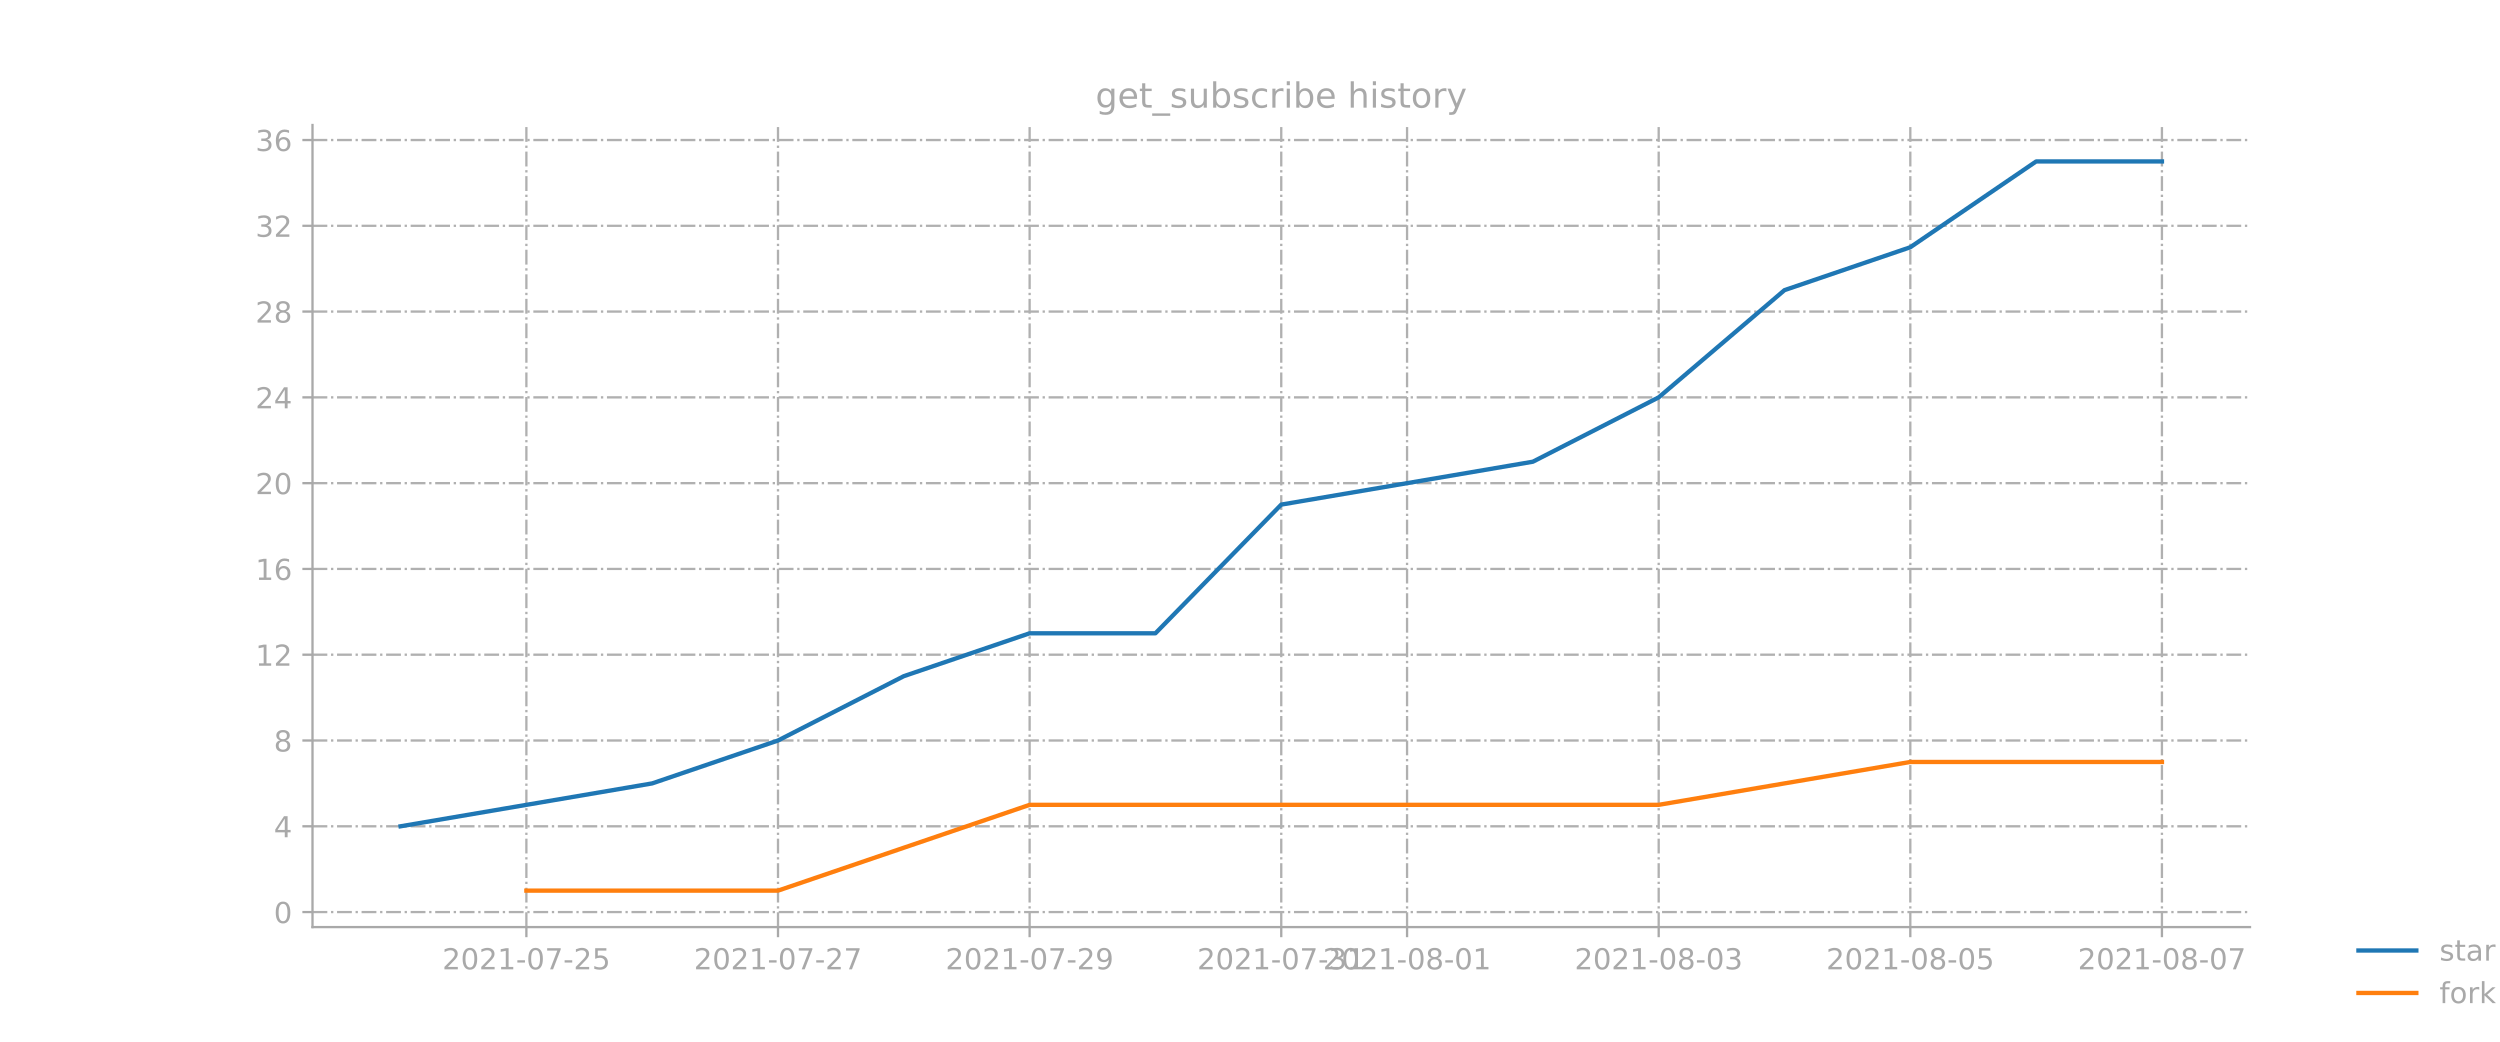
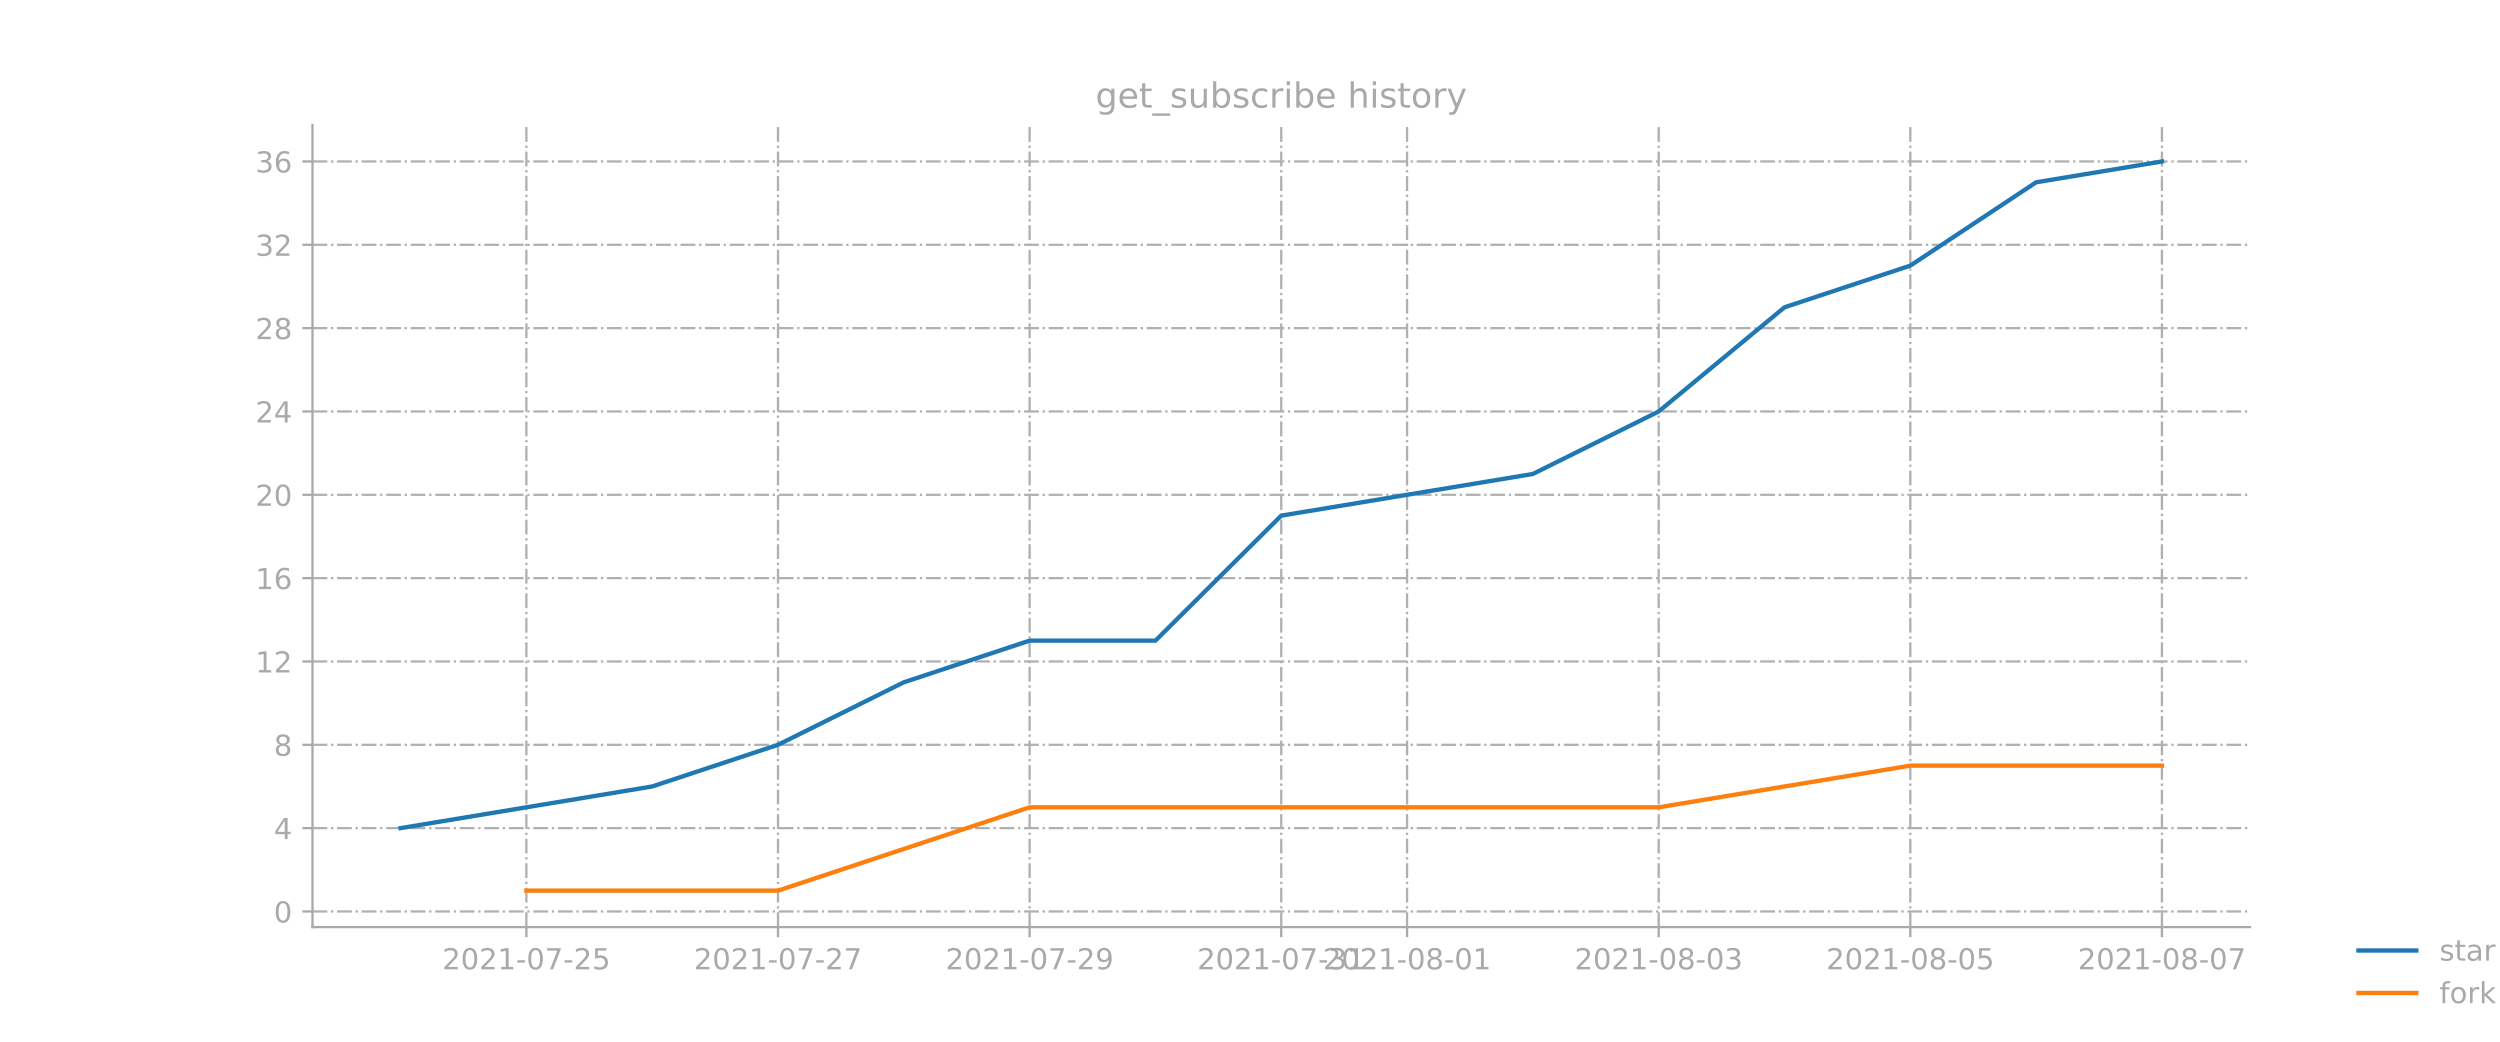
<svg xmlns="http://www.w3.org/2000/svg" xmlns:xlink="http://www.w3.org/1999/xlink" height="360pt" version="1.1" viewBox="0 0 864 360" width="864pt">
  <defs>
    <style type="text/css">*{stroke-linecap:butt;stroke-linejoin:round;}</style>
  </defs>
  <g id="figure_1">
    <g id="patch_1">
      <path d="M 0 360  L 864 360  L 864 0  L 0 0  z " style="fill:none;opacity:0;" />
    </g>
    <g id="axes_1">
      <g id="patch_2">
        <path d="M 108 320.4  L 777.6 320.4  L 777.6 43.2  L 108 43.2  z " style="fill:none;opacity:0;" />
      </g>
      <g id="matplotlib.axis_1">
        <g id="xtick_1">
          <g id="line2d_1">
-             <path clip-path="url(#p371dd7dfd0)" d="M 181.917 320.4  L 181.917 43.2  " style="fill:none;stroke:#b0b0b0;stroke-dasharray:5.12,1.28,0.8,1.28;stroke-dashoffset:0;stroke-width:0.8;" />
+             <path clip-path="url(#p4b378eab0f)" d="M 181.917 320.4  L 181.917 43.2  " style="fill:none;stroke:#b0b0b0;stroke-dasharray:5.12,1.28,0.8,1.28;stroke-dashoffset:0;stroke-width:0.8;" />
          </g>
          <g id="line2d_2">
            <defs>
-               <path d="M 0 0  L 0 3.5  " id="m9d07a66c76" style="stroke:#a9a9a9;stroke-width:0.8;" />
+               <path d="M 0 0  L 0 3.5  " id="m871e90f388" style="stroke:#a9a9a9;stroke-width:0.8;" />
            </defs>
            <g>
-               <use style="fill:#a9a9a9;stroke:#a9a9a9;stroke-width:0.8;" x="181.917" xlink:href="#m9d07a66c76" y="320.4" />
+               <use style="fill:#a9a9a9;stroke:#a9a9a9;stroke-width:0.8;" x="181.917" xlink:href="#m871e90f388" y="320.4" />
            </g>
          </g>
          <g id="text_1">
            <g style="fill:#a9a9a9;" transform="translate(152.8591 334.9984)scale(0.1 -0.1)">
              <defs>
                <path d="M 1228 531  L 3431 531  L 3431 0  L 469 0  L 469 531  Q 828 903 1448 1529  Q 2069 2156 2228 2338  Q 2531 2678 2651 2914  Q 2772 3150 2772 3378  Q 2772 3750 2511 3984  Q 2250 4219 1831 4219  Q 1534 4219 1204 4116  Q 875 4013 500 3803  L 500 4441  Q 881 4594 1212 4672  Q 1544 4750 1819 4750  Q 2544 4750 2975 4387  Q 3406 4025 3406 3419  Q 3406 3131 3298 2873  Q 3191 2616 2906 2266  Q 2828 2175 2409 1742  Q 1991 1309 1228 531  z " id="DejaVuSans-32" transform="scale(0.015625)" />
                <path d="M 2034 4250  Q 1547 4250 1301 3770  Q 1056 3291 1056 2328  Q 1056 1369 1301 889  Q 1547 409 2034 409  Q 2525 409 2770 889  Q 3016 1369 3016 2328  Q 3016 3291 2770 3770  Q 2525 4250 2034 4250  z M 2034 4750  Q 2819 4750 3233 4129  Q 3647 3509 3647 2328  Q 3647 1150 3233 529  Q 2819 -91 2034 -91  Q 1250 -91 836 529  Q 422 1150 422 2328  Q 422 3509 836 4129  Q 1250 4750 2034 4750  z " id="DejaVuSans-30" transform="scale(0.015625)" />
                <path d="M 794 531  L 1825 531  L 1825 4091  L 703 3866  L 703 4441  L 1819 4666  L 2450 4666  L 2450 531  L 3481 531  L 3481 0  L 794 0  L 794 531  z " id="DejaVuSans-31" transform="scale(0.015625)" />
                <path d="M 313 2009  L 1997 2009  L 1997 1497  L 313 1497  L 313 2009  z " id="DejaVuSans-2d" transform="scale(0.015625)" />
                <path d="M 525 4666  L 3525 4666  L 3525 4397  L 1831 0  L 1172 0  L 2766 4134  L 525 4134  L 525 4666  z " id="DejaVuSans-37" transform="scale(0.015625)" />
                <path d="M 691 4666  L 3169 4666  L 3169 4134  L 1269 4134  L 1269 2991  Q 1406 3038 1543 3061  Q 1681 3084 1819 3084  Q 2600 3084 3056 2656  Q 3513 2228 3513 1497  Q 3513 744 3044 326  Q 2575 -91 1722 -91  Q 1428 -91 1123 -41  Q 819 9 494 109  L 494 744  Q 775 591 1075 516  Q 1375 441 1709 441  Q 2250 441 2565 725  Q 2881 1009 2881 1497  Q 2881 1984 2565 2268  Q 2250 2553 1709 2553  Q 1456 2553 1204 2497  Q 953 2441 691 2322  L 691 4666  z " id="DejaVuSans-35" transform="scale(0.015625)" />
              </defs>
              <use xlink:href="#DejaVuSans-32" />
              <use x="63.623" xlink:href="#DejaVuSans-30" />
              <use x="127.246" xlink:href="#DejaVuSans-32" />
              <use x="190.869" xlink:href="#DejaVuSans-31" />
              <use x="254.492" xlink:href="#DejaVuSans-2d" />
              <use x="290.576" xlink:href="#DejaVuSans-30" />
              <use x="354.199" xlink:href="#DejaVuSans-37" />
              <use x="417.822" xlink:href="#DejaVuSans-2d" />
              <use x="453.906" xlink:href="#DejaVuSans-32" />
              <use x="517.529" xlink:href="#DejaVuSans-35" />
            </g>
          </g>
        </g>
        <g id="xtick_2">
          <g id="line2d_3">
-             <path clip-path="url(#p371dd7dfd0)" d="M 268.878 320.4  L 268.878 43.2  " style="fill:none;stroke:#b0b0b0;stroke-dasharray:5.12,1.28,0.8,1.28;stroke-dashoffset:0;stroke-width:0.8;" />
+             <path clip-path="url(#p4b378eab0f)" d="M 268.878 320.4  L 268.878 43.2  " style="fill:none;stroke:#b0b0b0;stroke-dasharray:5.12,1.28,0.8,1.28;stroke-dashoffset:0;stroke-width:0.8;" />
          </g>
          <g id="line2d_4">
            <g>
-               <use style="fill:#a9a9a9;stroke:#a9a9a9;stroke-width:0.8;" x="268.878" xlink:href="#m9d07a66c76" y="320.4" />
+               <use style="fill:#a9a9a9;stroke:#a9a9a9;stroke-width:0.8;" x="268.878" xlink:href="#m871e90f388" y="320.4" />
            </g>
          </g>
          <g id="text_2">
            <g style="fill:#a9a9a9;" transform="translate(239.8201 334.9984)scale(0.1 -0.1)">
              <use xlink:href="#DejaVuSans-32" />
              <use x="63.623" xlink:href="#DejaVuSans-30" />
              <use x="127.246" xlink:href="#DejaVuSans-32" />
              <use x="190.869" xlink:href="#DejaVuSans-31" />
              <use x="254.492" xlink:href="#DejaVuSans-2d" />
              <use x="290.576" xlink:href="#DejaVuSans-30" />
              <use x="354.199" xlink:href="#DejaVuSans-37" />
              <use x="417.822" xlink:href="#DejaVuSans-2d" />
              <use x="453.906" xlink:href="#DejaVuSans-32" />
              <use x="517.529" xlink:href="#DejaVuSans-37" />
            </g>
          </g>
        </g>
        <g id="xtick_3">
          <g id="line2d_5">
-             <path clip-path="url(#p371dd7dfd0)" d="M 355.839 320.4  L 355.839 43.2  " style="fill:none;stroke:#b0b0b0;stroke-dasharray:5.12,1.28,0.8,1.28;stroke-dashoffset:0;stroke-width:0.8;" />
+             <path clip-path="url(#p4b378eab0f)" d="M 355.839 320.4  L 355.839 43.2  " style="fill:none;stroke:#b0b0b0;stroke-dasharray:5.12,1.28,0.8,1.28;stroke-dashoffset:0;stroke-width:0.8;" />
          </g>
          <g id="line2d_6">
            <g>
-               <use style="fill:#a9a9a9;stroke:#a9a9a9;stroke-width:0.8;" x="355.839" xlink:href="#m9d07a66c76" y="320.4" />
+               <use style="fill:#a9a9a9;stroke:#a9a9a9;stroke-width:0.8;" x="355.839" xlink:href="#m871e90f388" y="320.4" />
            </g>
          </g>
          <g id="text_3">
            <g style="fill:#a9a9a9;" transform="translate(326.7811 334.9984)scale(0.1 -0.1)">
              <defs>
                <path d="M 703 97  L 703 672  Q 941 559 1184 500  Q 1428 441 1663 441  Q 2288 441 2617 861  Q 2947 1281 2994 2138  Q 2813 1869 2534 1725  Q 2256 1581 1919 1581  Q 1219 1581 811 2004  Q 403 2428 403 3163  Q 403 3881 828 4315  Q 1253 4750 1959 4750  Q 2769 4750 3195 4129  Q 3622 3509 3622 2328  Q 3622 1225 3098 567  Q 2575 -91 1691 -91  Q 1453 -91 1209 -44  Q 966 3 703 97  z M 1959 2075  Q 2384 2075 2632 2365  Q 2881 2656 2881 3163  Q 2881 3666 2632 3958  Q 2384 4250 1959 4250  Q 1534 4250 1286 3958  Q 1038 3666 1038 3163  Q 1038 2656 1286 2365  Q 1534 2075 1959 2075  z " id="DejaVuSans-39" transform="scale(0.015625)" />
              </defs>
              <use xlink:href="#DejaVuSans-32" />
              <use x="63.623" xlink:href="#DejaVuSans-30" />
              <use x="127.246" xlink:href="#DejaVuSans-32" />
              <use x="190.869" xlink:href="#DejaVuSans-31" />
              <use x="254.492" xlink:href="#DejaVuSans-2d" />
              <use x="290.576" xlink:href="#DejaVuSans-30" />
              <use x="354.199" xlink:href="#DejaVuSans-37" />
              <use x="417.822" xlink:href="#DejaVuSans-2d" />
              <use x="453.906" xlink:href="#DejaVuSans-32" />
              <use x="517.529" xlink:href="#DejaVuSans-39" />
            </g>
          </g>
        </g>
        <g id="xtick_4">
          <g id="line2d_7">
-             <path clip-path="url(#p371dd7dfd0)" d="M 442.8 320.4  L 442.8 43.2  " style="fill:none;stroke:#b0b0b0;stroke-dasharray:5.12,1.28,0.8,1.28;stroke-dashoffset:0;stroke-width:0.8;" />
+             <path clip-path="url(#p4b378eab0f)" d="M 442.8 320.4  L 442.8 43.2  " style="fill:none;stroke:#b0b0b0;stroke-dasharray:5.12,1.28,0.8,1.28;stroke-dashoffset:0;stroke-width:0.8;" />
          </g>
          <g id="line2d_8">
            <g>
-               <use style="fill:#a9a9a9;stroke:#a9a9a9;stroke-width:0.8;" x="442.8" xlink:href="#m9d07a66c76" y="320.4" />
+               <use style="fill:#a9a9a9;stroke:#a9a9a9;stroke-width:0.8;" x="442.8" xlink:href="#m871e90f388" y="320.4" />
            </g>
          </g>
          <g id="text_4">
            <g style="fill:#a9a9a9;" transform="translate(413.7422 334.9984)scale(0.1 -0.1)">
              <defs>
                <path d="M 2597 2516  Q 3050 2419 3304 2112  Q 3559 1806 3559 1356  Q 3559 666 3084 287  Q 2609 -91 1734 -91  Q 1441 -91 1130 -33  Q 819 25 488 141  L 488 750  Q 750 597 1062 519  Q 1375 441 1716 441  Q 2309 441 2620 675  Q 2931 909 2931 1356  Q 2931 1769 2642 2001  Q 2353 2234 1838 2234  L 1294 2234  L 1294 2753  L 1863 2753  Q 2328 2753 2575 2939  Q 2822 3125 2822 3475  Q 2822 3834 2567 4026  Q 2313 4219 1838 4219  Q 1578 4219 1281 4162  Q 984 4106 628 3988  L 628 4550  Q 988 4650 1302 4700  Q 1616 4750 1894 4750  Q 2613 4750 3031 4423  Q 3450 4097 3450 3541  Q 3450 3153 3228 2886  Q 3006 2619 2597 2516  z " id="DejaVuSans-33" transform="scale(0.015625)" />
              </defs>
              <use xlink:href="#DejaVuSans-32" />
              <use x="63.623" xlink:href="#DejaVuSans-30" />
              <use x="127.246" xlink:href="#DejaVuSans-32" />
              <use x="190.869" xlink:href="#DejaVuSans-31" />
              <use x="254.492" xlink:href="#DejaVuSans-2d" />
              <use x="290.576" xlink:href="#DejaVuSans-30" />
              <use x="354.199" xlink:href="#DejaVuSans-37" />
              <use x="417.822" xlink:href="#DejaVuSans-2d" />
              <use x="453.906" xlink:href="#DejaVuSans-33" />
              <use x="517.529" xlink:href="#DejaVuSans-31" />
            </g>
          </g>
        </g>
        <g id="xtick_5">
          <g id="line2d_9">
-             <path clip-path="url(#p371dd7dfd0)" d="M 486.281 320.4  L 486.281 43.2  " style="fill:none;stroke:#b0b0b0;stroke-dasharray:5.12,1.28,0.8,1.28;stroke-dashoffset:0;stroke-width:0.8;" />
+             <path clip-path="url(#p4b378eab0f)" d="M 486.281 320.4  L 486.281 43.2  " style="fill:none;stroke:#b0b0b0;stroke-dasharray:5.12,1.28,0.8,1.28;stroke-dashoffset:0;stroke-width:0.8;" />
          </g>
          <g id="line2d_10">
            <g>
-               <use style="fill:#a9a9a9;stroke:#a9a9a9;stroke-width:0.8;" x="486.281" xlink:href="#m9d07a66c76" y="320.4" />
+               <use style="fill:#a9a9a9;stroke:#a9a9a9;stroke-width:0.8;" x="486.281" xlink:href="#m871e90f388" y="320.4" />
            </g>
          </g>
          <g id="text_5">
            <g style="fill:#a9a9a9;" transform="translate(457.2227 334.9984)scale(0.1 -0.1)">
              <defs>
                <path d="M 2034 2216  Q 1584 2216 1326 1975  Q 1069 1734 1069 1313  Q 1069 891 1326 650  Q 1584 409 2034 409  Q 2484 409 2743 651  Q 3003 894 3003 1313  Q 3003 1734 2745 1975  Q 2488 2216 2034 2216  z M 1403 2484  Q 997 2584 770 2862  Q 544 3141 544 3541  Q 544 4100 942 4425  Q 1341 4750 2034 4750  Q 2731 4750 3128 4425  Q 3525 4100 3525 3541  Q 3525 3141 3298 2862  Q 3072 2584 2669 2484  Q 3125 2378 3379 2068  Q 3634 1759 3634 1313  Q 3634 634 3220 271  Q 2806 -91 2034 -91  Q 1263 -91 848 271  Q 434 634 434 1313  Q 434 1759 690 2068  Q 947 2378 1403 2484  z M 1172 3481  Q 1172 3119 1398 2916  Q 1625 2713 2034 2713  Q 2441 2713 2670 2916  Q 2900 3119 2900 3481  Q 2900 3844 2670 4047  Q 2441 4250 2034 4250  Q 1625 4250 1398 4047  Q 1172 3844 1172 3481  z " id="DejaVuSans-38" transform="scale(0.015625)" />
              </defs>
              <use xlink:href="#DejaVuSans-32" />
              <use x="63.623" xlink:href="#DejaVuSans-30" />
              <use x="127.246" xlink:href="#DejaVuSans-32" />
              <use x="190.869" xlink:href="#DejaVuSans-31" />
              <use x="254.492" xlink:href="#DejaVuSans-2d" />
              <use x="290.576" xlink:href="#DejaVuSans-30" />
              <use x="354.199" xlink:href="#DejaVuSans-38" />
              <use x="417.822" xlink:href="#DejaVuSans-2d" />
              <use x="453.906" xlink:href="#DejaVuSans-30" />
              <use x="517.529" xlink:href="#DejaVuSans-31" />
            </g>
          </g>
        </g>
        <g id="xtick_6">
          <g id="line2d_11">
-             <path clip-path="url(#p371dd7dfd0)" d="M 573.242 320.4  L 573.242 43.2  " style="fill:none;stroke:#b0b0b0;stroke-dasharray:5.12,1.28,0.8,1.28;stroke-dashoffset:0;stroke-width:0.8;" />
+             <path clip-path="url(#p4b378eab0f)" d="M 573.242 320.4  L 573.242 43.2  " style="fill:none;stroke:#b0b0b0;stroke-dasharray:5.12,1.28,0.8,1.28;stroke-dashoffset:0;stroke-width:0.8;" />
          </g>
          <g id="line2d_12">
            <g>
-               <use style="fill:#a9a9a9;stroke:#a9a9a9;stroke-width:0.8;" x="573.242" xlink:href="#m9d07a66c76" y="320.4" />
+               <use style="fill:#a9a9a9;stroke:#a9a9a9;stroke-width:0.8;" x="573.242" xlink:href="#m871e90f388" y="320.4" />
            </g>
          </g>
          <g id="text_6">
            <g style="fill:#a9a9a9;" transform="translate(544.1837 334.9984)scale(0.1 -0.1)">
              <use xlink:href="#DejaVuSans-32" />
              <use x="63.623" xlink:href="#DejaVuSans-30" />
              <use x="127.246" xlink:href="#DejaVuSans-32" />
              <use x="190.869" xlink:href="#DejaVuSans-31" />
              <use x="254.492" xlink:href="#DejaVuSans-2d" />
              <use x="290.576" xlink:href="#DejaVuSans-30" />
              <use x="354.199" xlink:href="#DejaVuSans-38" />
              <use x="417.822" xlink:href="#DejaVuSans-2d" />
              <use x="453.906" xlink:href="#DejaVuSans-30" />
              <use x="517.529" xlink:href="#DejaVuSans-33" />
            </g>
          </g>
        </g>
        <g id="xtick_7">
          <g id="line2d_13">
-             <path clip-path="url(#p371dd7dfd0)" d="M 660.203 320.4  L 660.203 43.2  " style="fill:none;stroke:#b0b0b0;stroke-dasharray:5.12,1.28,0.8,1.28;stroke-dashoffset:0;stroke-width:0.8;" />
+             <path clip-path="url(#p4b378eab0f)" d="M 660.203 320.4  L 660.203 43.2  " style="fill:none;stroke:#b0b0b0;stroke-dasharray:5.12,1.28,0.8,1.28;stroke-dashoffset:0;stroke-width:0.8;" />
          </g>
          <g id="line2d_14">
            <g>
-               <use style="fill:#a9a9a9;stroke:#a9a9a9;stroke-width:0.8;" x="660.203" xlink:href="#m9d07a66c76" y="320.4" />
+               <use style="fill:#a9a9a9;stroke:#a9a9a9;stroke-width:0.8;" x="660.203" xlink:href="#m871e90f388" y="320.4" />
            </g>
          </g>
          <g id="text_7">
            <g style="fill:#a9a9a9;" transform="translate(631.1448 334.9984)scale(0.1 -0.1)">
              <use xlink:href="#DejaVuSans-32" />
              <use x="63.623" xlink:href="#DejaVuSans-30" />
              <use x="127.246" xlink:href="#DejaVuSans-32" />
              <use x="190.869" xlink:href="#DejaVuSans-31" />
              <use x="254.492" xlink:href="#DejaVuSans-2d" />
              <use x="290.576" xlink:href="#DejaVuSans-30" />
              <use x="354.199" xlink:href="#DejaVuSans-38" />
              <use x="417.822" xlink:href="#DejaVuSans-2d" />
              <use x="453.906" xlink:href="#DejaVuSans-30" />
              <use x="517.529" xlink:href="#DejaVuSans-35" />
            </g>
          </g>
        </g>
        <g id="xtick_8">
          <g id="line2d_15">
-             <path clip-path="url(#p371dd7dfd0)" d="M 747.164 320.4  L 747.164 43.2  " style="fill:none;stroke:#b0b0b0;stroke-dasharray:5.12,1.28,0.8,1.28;stroke-dashoffset:0;stroke-width:0.8;" />
+             <path clip-path="url(#p4b378eab0f)" d="M 747.164 320.4  L 747.164 43.2  " style="fill:none;stroke:#b0b0b0;stroke-dasharray:5.12,1.28,0.8,1.28;stroke-dashoffset:0;stroke-width:0.8;" />
          </g>
          <g id="line2d_16">
            <g>
-               <use style="fill:#a9a9a9;stroke:#a9a9a9;stroke-width:0.8;" x="747.164" xlink:href="#m9d07a66c76" y="320.4" />
+               <use style="fill:#a9a9a9;stroke:#a9a9a9;stroke-width:0.8;" x="747.164" xlink:href="#m871e90f388" y="320.4" />
            </g>
          </g>
          <g id="text_8">
            <g style="fill:#a9a9a9;" transform="translate(718.1058 334.9984)scale(0.1 -0.1)">
              <use xlink:href="#DejaVuSans-32" />
              <use x="63.623" xlink:href="#DejaVuSans-30" />
              <use x="127.246" xlink:href="#DejaVuSans-32" />
              <use x="190.869" xlink:href="#DejaVuSans-31" />
              <use x="254.492" xlink:href="#DejaVuSans-2d" />
              <use x="290.576" xlink:href="#DejaVuSans-30" />
              <use x="354.199" xlink:href="#DejaVuSans-38" />
              <use x="417.822" xlink:href="#DejaVuSans-2d" />
              <use x="453.906" xlink:href="#DejaVuSans-30" />
              <use x="517.529" xlink:href="#DejaVuSans-37" />
            </g>
          </g>
        </g>
      </g>
      <g id="matplotlib.axis_2">
        <g id="ytick_1">
          <g id="line2d_17">
-             <path clip-path="url(#p371dd7dfd0)" d="M 108 315.212  L 777.6 315.212  " style="fill:none;stroke:#b0b0b0;stroke-dasharray:5.12,1.28,0.8,1.28;stroke-dashoffset:0;stroke-width:0.8;" />
+             <path clip-path="url(#p4b378eab0f)" d="M 108 315  L 777.6 315  " style="fill:none;stroke:#b0b0b0;stroke-dasharray:5.12,1.28,0.8,1.28;stroke-dashoffset:0;stroke-width:0.8;" />
          </g>
          <g id="line2d_18">
            <defs>
-               <path d="M 0 0  L -3.5 0  " id="mc5be740e08" style="stroke:#a9a9a9;stroke-width:0.8;" />
+               <path d="M 0 0  L -3.5 0  " id="m506ca08195" style="stroke:#a9a9a9;stroke-width:0.8;" />
            </defs>
            <g>
-               <use style="fill:#a9a9a9;stroke:#a9a9a9;stroke-width:0.8;" x="108" xlink:href="#mc5be740e08" y="315.212" />
+               <use style="fill:#a9a9a9;stroke:#a9a9a9;stroke-width:0.8;" x="108" xlink:href="#m506ca08195" y="315" />
            </g>
          </g>
          <g id="text_9">
-             <g style="fill:#a9a9a9;" transform="translate(94.6375 319.011)scale(0.1 -0.1)">
+             <g style="fill:#a9a9a9;" transform="translate(94.6375 318.7992)scale(0.1 -0.1)">
              <use xlink:href="#DejaVuSans-30" />
            </g>
          </g>
        </g>
        <g id="ytick_2">
          <g id="line2d_19">
-             <path clip-path="url(#p371dd7dfd0)" d="M 108 285.565  L 777.6 285.565  " style="fill:none;stroke:#b0b0b0;stroke-dasharray:5.12,1.28,0.8,1.28;stroke-dashoffset:0;stroke-width:0.8;" />
+             <path clip-path="url(#p4b378eab0f)" d="M 108 286.2  L 777.6 286.2  " style="fill:none;stroke:#b0b0b0;stroke-dasharray:5.12,1.28,0.8,1.28;stroke-dashoffset:0;stroke-width:0.8;" />
          </g>
          <g id="line2d_20">
            <g>
-               <use style="fill:#a9a9a9;stroke:#a9a9a9;stroke-width:0.8;" x="108" xlink:href="#mc5be740e08" y="285.565" />
+               <use style="fill:#a9a9a9;stroke:#a9a9a9;stroke-width:0.8;" x="108" xlink:href="#m506ca08195" y="286.2" />
            </g>
          </g>
          <g id="text_10">
-             <g style="fill:#a9a9a9;" transform="translate(94.6375 289.3639)scale(0.1 -0.1)">
+             <g style="fill:#a9a9a9;" transform="translate(94.6375 289.9992)scale(0.1 -0.1)">
              <defs>
                <path d="M 2419 4116  L 825 1625  L 2419 1625  L 2419 4116  z M 2253 4666  L 3047 4666  L 3047 1625  L 3713 1625  L 3713 1100  L 3047 1100  L 3047 0  L 2419 0  L 2419 1100  L 313 1100  L 313 1709  L 2253 4666  z " id="DejaVuSans-34" transform="scale(0.015625)" />
              </defs>
              <use xlink:href="#DejaVuSans-34" />
            </g>
          </g>
        </g>
        <g id="ytick_3">
          <g id="line2d_21">
-             <path clip-path="url(#p371dd7dfd0)" d="M 108 255.918  L 777.6 255.918  " style="fill:none;stroke:#b0b0b0;stroke-dasharray:5.12,1.28,0.8,1.28;stroke-dashoffset:0;stroke-width:0.8;" />
+             <path clip-path="url(#p4b378eab0f)" d="M 108 257.4  L 777.6 257.4  " style="fill:none;stroke:#b0b0b0;stroke-dasharray:5.12,1.28,0.8,1.28;stroke-dashoffset:0;stroke-width:0.8;" />
          </g>
          <g id="line2d_22">
            <g>
-               <use style="fill:#a9a9a9;stroke:#a9a9a9;stroke-width:0.8;" x="108" xlink:href="#mc5be740e08" y="255.918" />
+               <use style="fill:#a9a9a9;stroke:#a9a9a9;stroke-width:0.8;" x="108" xlink:href="#m506ca08195" y="257.4" />
            </g>
          </g>
          <g id="text_11">
-             <g style="fill:#a9a9a9;" transform="translate(94.6375 259.7169)scale(0.1 -0.1)">
+             <g style="fill:#a9a9a9;" transform="translate(94.6375 261.1992)scale(0.1 -0.1)">
              <use xlink:href="#DejaVuSans-38" />
            </g>
          </g>
        </g>
        <g id="ytick_4">
          <g id="line2d_23">
-             <path clip-path="url(#p371dd7dfd0)" d="M 108 226.271  L 777.6 226.271  " style="fill:none;stroke:#b0b0b0;stroke-dasharray:5.12,1.28,0.8,1.28;stroke-dashoffset:0;stroke-width:0.8;" />
+             <path clip-path="url(#p4b378eab0f)" d="M 108 228.6  L 777.6 228.6  " style="fill:none;stroke:#b0b0b0;stroke-dasharray:5.12,1.28,0.8,1.28;stroke-dashoffset:0;stroke-width:0.8;" />
          </g>
          <g id="line2d_24">
            <g>
-               <use style="fill:#a9a9a9;stroke:#a9a9a9;stroke-width:0.8;" x="108" xlink:href="#mc5be740e08" y="226.271" />
+               <use style="fill:#a9a9a9;stroke:#a9a9a9;stroke-width:0.8;" x="108" xlink:href="#m506ca08195" y="228.6" />
            </g>
          </g>
          <g id="text_12">
-             <g style="fill:#a9a9a9;" transform="translate(88.275 230.0698)scale(0.1 -0.1)">
+             <g style="fill:#a9a9a9;" transform="translate(88.275 232.3992)scale(0.1 -0.1)">
              <use xlink:href="#DejaVuSans-31" />
              <use x="63.623" xlink:href="#DejaVuSans-32" />
            </g>
          </g>
        </g>
        <g id="ytick_5">
          <g id="line2d_25">
-             <path clip-path="url(#p371dd7dfd0)" d="M 108 196.624  L 777.6 196.624  " style="fill:none;stroke:#b0b0b0;stroke-dasharray:5.12,1.28,0.8,1.28;stroke-dashoffset:0;stroke-width:0.8;" />
+             <path clip-path="url(#p4b378eab0f)" d="M 108 199.8  L 777.6 199.8  " style="fill:none;stroke:#b0b0b0;stroke-dasharray:5.12,1.28,0.8,1.28;stroke-dashoffset:0;stroke-width:0.8;" />
          </g>
          <g id="line2d_26">
            <g>
-               <use style="fill:#a9a9a9;stroke:#a9a9a9;stroke-width:0.8;" x="108" xlink:href="#mc5be740e08" y="196.624" />
+               <use style="fill:#a9a9a9;stroke:#a9a9a9;stroke-width:0.8;" x="108" xlink:href="#m506ca08195" y="199.8" />
            </g>
          </g>
          <g id="text_13">
-             <g style="fill:#a9a9a9;" transform="translate(88.275 200.4227)scale(0.1 -0.1)">
+             <g style="fill:#a9a9a9;" transform="translate(88.275 203.5992)scale(0.1 -0.1)">
              <defs>
                <path d="M 2113 2584  Q 1688 2584 1439 2293  Q 1191 2003 1191 1497  Q 1191 994 1439 701  Q 1688 409 2113 409  Q 2538 409 2786 701  Q 3034 994 3034 1497  Q 3034 2003 2786 2293  Q 2538 2584 2113 2584  z M 3366 4563  L 3366 3988  Q 3128 4100 2886 4159  Q 2644 4219 2406 4219  Q 1781 4219 1451 3797  Q 1122 3375 1075 2522  Q 1259 2794 1537 2939  Q 1816 3084 2150 3084  Q 2853 3084 3261 2657  Q 3669 2231 3669 1497  Q 3669 778 3244 343  Q 2819 -91 2113 -91  Q 1303 -91 875 529  Q 447 1150 447 2328  Q 447 3434 972 4092  Q 1497 4750 2381 4750  Q 2619 4750 2861 4703  Q 3103 4656 3366 4563  z " id="DejaVuSans-36" transform="scale(0.015625)" />
              </defs>
              <use xlink:href="#DejaVuSans-31" />
              <use x="63.623" xlink:href="#DejaVuSans-36" />
            </g>
          </g>
        </g>
        <g id="ytick_6">
          <g id="line2d_27">
-             <path clip-path="url(#p371dd7dfd0)" d="M 108 166.976  L 777.6 166.976  " style="fill:none;stroke:#b0b0b0;stroke-dasharray:5.12,1.28,0.8,1.28;stroke-dashoffset:0;stroke-width:0.8;" />
+             <path clip-path="url(#p4b378eab0f)" d="M 108 171  L 777.6 171  " style="fill:none;stroke:#b0b0b0;stroke-dasharray:5.12,1.28,0.8,1.28;stroke-dashoffset:0;stroke-width:0.8;" />
          </g>
          <g id="line2d_28">
            <g>
-               <use style="fill:#a9a9a9;stroke:#a9a9a9;stroke-width:0.8;" x="108" xlink:href="#mc5be740e08" y="166.976" />
+               <use style="fill:#a9a9a9;stroke:#a9a9a9;stroke-width:0.8;" x="108" xlink:href="#m506ca08195" y="171" />
            </g>
          </g>
          <g id="text_14">
-             <g style="fill:#a9a9a9;" transform="translate(88.275 170.7757)scale(0.1 -0.1)">
+             <g style="fill:#a9a9a9;" transform="translate(88.275 174.7992)scale(0.1 -0.1)">
              <use xlink:href="#DejaVuSans-32" />
              <use x="63.623" xlink:href="#DejaVuSans-30" />
            </g>
          </g>
        </g>
        <g id="ytick_7">
          <g id="line2d_29">
-             <path clip-path="url(#p371dd7dfd0)" d="M 108 137.329  L 777.6 137.329  " style="fill:none;stroke:#b0b0b0;stroke-dasharray:5.12,1.28,0.8,1.28;stroke-dashoffset:0;stroke-width:0.8;" />
+             <path clip-path="url(#p4b378eab0f)" d="M 108 142.2  L 777.6 142.2  " style="fill:none;stroke:#b0b0b0;stroke-dasharray:5.12,1.28,0.8,1.28;stroke-dashoffset:0;stroke-width:0.8;" />
          </g>
          <g id="line2d_30">
            <g>
-               <use style="fill:#a9a9a9;stroke:#a9a9a9;stroke-width:0.8;" x="108" xlink:href="#mc5be740e08" y="137.329" />
+               <use style="fill:#a9a9a9;stroke:#a9a9a9;stroke-width:0.8;" x="108" xlink:href="#m506ca08195" y="142.2" />
            </g>
          </g>
          <g id="text_15">
-             <g style="fill:#a9a9a9;" transform="translate(88.275 141.1286)scale(0.1 -0.1)">
+             <g style="fill:#a9a9a9;" transform="translate(88.275 145.9992)scale(0.1 -0.1)">
              <use xlink:href="#DejaVuSans-32" />
              <use x="63.623" xlink:href="#DejaVuSans-34" />
            </g>
          </g>
        </g>
        <g id="ytick_8">
          <g id="line2d_31">
-             <path clip-path="url(#p371dd7dfd0)" d="M 108 107.682  L 777.6 107.682  " style="fill:none;stroke:#b0b0b0;stroke-dasharray:5.12,1.28,0.8,1.28;stroke-dashoffset:0;stroke-width:0.8;" />
+             <path clip-path="url(#p4b378eab0f)" d="M 108 113.4  L 777.6 113.4  " style="fill:none;stroke:#b0b0b0;stroke-dasharray:5.12,1.28,0.8,1.28;stroke-dashoffset:0;stroke-width:0.8;" />
          </g>
          <g id="line2d_32">
            <g>
-               <use style="fill:#a9a9a9;stroke:#a9a9a9;stroke-width:0.8;" x="108" xlink:href="#mc5be740e08" y="107.682" />
+               <use style="fill:#a9a9a9;stroke:#a9a9a9;stroke-width:0.8;" x="108" xlink:href="#m506ca08195" y="113.4" />
            </g>
          </g>
          <g id="text_16">
-             <g style="fill:#a9a9a9;" transform="translate(88.275 111.4816)scale(0.1 -0.1)">
+             <g style="fill:#a9a9a9;" transform="translate(88.275 117.1992)scale(0.1 -0.1)">
              <use xlink:href="#DejaVuSans-32" />
              <use x="63.623" xlink:href="#DejaVuSans-38" />
            </g>
          </g>
        </g>
        <g id="ytick_9">
          <g id="line2d_33">
-             <path clip-path="url(#p371dd7dfd0)" d="M 108 78.035  L 777.6 78.035  " style="fill:none;stroke:#b0b0b0;stroke-dasharray:5.12,1.28,0.8,1.28;stroke-dashoffset:0;stroke-width:0.8;" />
+             <path clip-path="url(#p4b378eab0f)" d="M 108 84.6  L 777.6 84.6  " style="fill:none;stroke:#b0b0b0;stroke-dasharray:5.12,1.28,0.8,1.28;stroke-dashoffset:0;stroke-width:0.8;" />
          </g>
          <g id="line2d_34">
            <g>
-               <use style="fill:#a9a9a9;stroke:#a9a9a9;stroke-width:0.8;" x="108" xlink:href="#mc5be740e08" y="78.035" />
+               <use style="fill:#a9a9a9;stroke:#a9a9a9;stroke-width:0.8;" x="108" xlink:href="#m506ca08195" y="84.6" />
            </g>
          </g>
          <g id="text_17">
-             <g style="fill:#a9a9a9;" transform="translate(88.275 81.83451)scale(0.1 -0.1)">
+             <g style="fill:#a9a9a9;" transform="translate(88.275 88.39922)scale(0.1 -0.1)">
              <use xlink:href="#DejaVuSans-33" />
              <use x="63.623" xlink:href="#DejaVuSans-32" />
            </g>
          </g>
        </g>
        <g id="ytick_10">
          <g id="line2d_35">
-             <path clip-path="url(#p371dd7dfd0)" d="M 108 48.388  L 777.6 48.388  " style="fill:none;stroke:#b0b0b0;stroke-dasharray:5.12,1.28,0.8,1.28;stroke-dashoffset:0;stroke-width:0.8;" />
+             <path clip-path="url(#p4b378eab0f)" d="M 108 55.8  L 777.6 55.8  " style="fill:none;stroke:#b0b0b0;stroke-dasharray:5.12,1.28,0.8,1.28;stroke-dashoffset:0;stroke-width:0.8;" />
          </g>
          <g id="line2d_36">
            <g>
-               <use style="fill:#a9a9a9;stroke:#a9a9a9;stroke-width:0.8;" x="108" xlink:href="#mc5be740e08" y="48.388" />
+               <use style="fill:#a9a9a9;stroke:#a9a9a9;stroke-width:0.8;" x="108" xlink:href="#m506ca08195" y="55.8" />
            </g>
          </g>
          <g id="text_18">
-             <g style="fill:#a9a9a9;" transform="translate(88.275 52.18745)scale(0.1 -0.1)">
+             <g style="fill:#a9a9a9;" transform="translate(88.275 59.59922)scale(0.1 -0.1)">
              <use xlink:href="#DejaVuSans-33" />
              <use x="63.623" xlink:href="#DejaVuSans-36" />
            </g>
          </g>
        </g>
      </g>
      <g id="line2d_37">
-         <path clip-path="url(#p371dd7dfd0)" d="M 138.436 285.565  L 181.917 278.153  L 225.397 270.741  L 268.878 255.918  L 312.358 233.682  L 355.839 218.859  L 399.319 218.859  L 442.8 174.388  L 486.281 166.976  L 529.761 159.565  L 573.242 137.329  L 616.722 100.271  L 660.203 85.447  L 703.683 55.8  L 747.164 55.8  " style="fill:none;stroke:#1f77b4;stroke-linecap:square;stroke-width:1.5;" />
+         <path clip-path="url(#p4b378eab0f)" d="M 138.436 286.2  L 181.917 279  L 225.397 271.8  L 268.878 257.4  L 312.358 235.8  L 355.839 221.4  L 399.319 221.4  L 442.8 178.2  L 486.281 171  L 529.761 163.8  L 573.242 142.2  L 616.722 106.2  L 660.203 91.8  L 703.683 63  L 747.164 55.8  " style="fill:none;stroke:#1f77b4;stroke-linecap:square;stroke-width:1.5;" />
      </g>
      <g id="line2d_38">
-         <path clip-path="url(#p371dd7dfd0)" d="M 181.917 307.8  L 225.397 307.8  L 268.878 307.8  L 312.358 292.976  L 355.839 278.153  L 399.319 278.153  L 442.8 278.153  L 486.281 278.153  L 529.761 278.153  L 573.242 278.153  L 616.722 270.741  L 660.203 263.329  L 703.683 263.329  L 747.164 263.329  " style="fill:none;stroke:#ff7f0e;stroke-linecap:square;stroke-width:1.5;" />
+         <path clip-path="url(#p4b378eab0f)" d="M 181.917 307.8  L 225.397 307.8  L 268.878 307.8  L 312.358 293.4  L 355.839 279  L 399.319 279  L 442.8 279  L 486.281 279  L 529.761 279  L 573.242 279  L 616.722 271.8  L 660.203 264.6  L 703.683 264.6  L 747.164 264.6  " style="fill:none;stroke:#ff7f0e;stroke-linecap:square;stroke-width:1.5;" />
      </g>
      <g id="patch_3">
        <path d="M 108 320.4  L 108 43.2  " style="fill:none;stroke:#a9a9a9;stroke-linecap:square;stroke-linejoin:miter;stroke-width:0.8;" />
      </g>
      <g id="patch_4">
        <path d="M 777.6 320.4  L 777.6 43.2  " style="fill:none;" />
      </g>
      <g id="patch_5">
        <path d="M 108 320.4  L 777.6 320.4  " style="fill:none;stroke:#a9a9a9;stroke-linecap:square;stroke-linejoin:miter;stroke-width:0.8;" />
      </g>
      <g id="patch_6">
        <path d="M 108 43.2  L 777.6 43.2  " style="fill:none;" />
      </g>
      <g id="text_19">
        <g style="fill:#a9a9a9;" transform="translate(378.6075 37.2)scale(0.12 -0.12)">
          <defs>
            <path d="M 2906 1791  Q 2906 2416 2648 2759  Q 2391 3103 1925 3103  Q 1463 3103 1205 2759  Q 947 2416 947 1791  Q 947 1169 1205 825  Q 1463 481 1925 481  Q 2391 481 2648 825  Q 2906 1169 2906 1791  z M 3481 434  Q 3481 -459 3084 -895  Q 2688 -1331 1869 -1331  Q 1566 -1331 1297 -1286  Q 1028 -1241 775 -1147  L 775 -588  Q 1028 -725 1275 -790  Q 1522 -856 1778 -856  Q 2344 -856 2625 -561  Q 2906 -266 2906 331  L 2906 616  Q 2728 306 2450 153  Q 2172 0 1784 0  Q 1141 0 747 490  Q 353 981 353 1791  Q 353 2603 747 3093  Q 1141 3584 1784 3584  Q 2172 3584 2450 3431  Q 2728 3278 2906 2969  L 2906 3500  L 3481 3500  L 3481 434  z " id="DejaVuSans-67" transform="scale(0.015625)" />
            <path d="M 3597 1894  L 3597 1613  L 953 1613  Q 991 1019 1311 708  Q 1631 397 2203 397  Q 2534 397 2845 478  Q 3156 559 3463 722  L 3463 178  Q 3153 47 2828 -22  Q 2503 -91 2169 -91  Q 1331 -91 842 396  Q 353 884 353 1716  Q 353 2575 817 3079  Q 1281 3584 2069 3584  Q 2775 3584 3186 3129  Q 3597 2675 3597 1894  z M 3022 2063  Q 3016 2534 2758 2815  Q 2500 3097 2075 3097  Q 1594 3097 1305 2825  Q 1016 2553 972 2059  L 3022 2063  z " id="DejaVuSans-65" transform="scale(0.015625)" />
            <path d="M 1172 4494  L 1172 3500  L 2356 3500  L 2356 3053  L 1172 3053  L 1172 1153  Q 1172 725 1289 603  Q 1406 481 1766 481  L 2356 481  L 2356 0  L 1766 0  Q 1100 0 847 248  Q 594 497 594 1153  L 594 3053  L 172 3053  L 172 3500  L 594 3500  L 594 4494  L 1172 4494  z " id="DejaVuSans-74" transform="scale(0.015625)" />
            <path d="M 3263 -1063  L 3263 -1509  L -63 -1509  L -63 -1063  L 3263 -1063  z " id="DejaVuSans-5f" transform="scale(0.015625)" />
            <path d="M 2834 3397  L 2834 2853  Q 2591 2978 2328 3040  Q 2066 3103 1784 3103  Q 1356 3103 1142 2972  Q 928 2841 928 2578  Q 928 2378 1081 2264  Q 1234 2150 1697 2047  L 1894 2003  Q 2506 1872 2764 1633  Q 3022 1394 3022 966  Q 3022 478 2636 193  Q 2250 -91 1575 -91  Q 1294 -91 989 -36  Q 684 19 347 128  L 347 722  Q 666 556 975 473  Q 1284 391 1588 391  Q 1994 391 2212 530  Q 2431 669 2431 922  Q 2431 1156 2273 1281  Q 2116 1406 1581 1522  L 1381 1569  Q 847 1681 609 1914  Q 372 2147 372 2553  Q 372 3047 722 3315  Q 1072 3584 1716 3584  Q 2034 3584 2315 3537  Q 2597 3491 2834 3397  z " id="DejaVuSans-73" transform="scale(0.015625)" />
            <path d="M 544 1381  L 544 3500  L 1119 3500  L 1119 1403  Q 1119 906 1312 657  Q 1506 409 1894 409  Q 2359 409 2629 706  Q 2900 1003 2900 1516  L 2900 3500  L 3475 3500  L 3475 0  L 2900 0  L 2900 538  Q 2691 219 2414 64  Q 2138 -91 1772 -91  Q 1169 -91 856 284  Q 544 659 544 1381  z M 1991 3584  L 1991 3584  z " id="DejaVuSans-75" transform="scale(0.015625)" />
            <path d="M 3116 1747  Q 3116 2381 2855 2742  Q 2594 3103 2138 3103  Q 1681 3103 1420 2742  Q 1159 2381 1159 1747  Q 1159 1113 1420 752  Q 1681 391 2138 391  Q 2594 391 2855 752  Q 3116 1113 3116 1747  z M 1159 2969  Q 1341 3281 1617 3432  Q 1894 3584 2278 3584  Q 2916 3584 3314 3078  Q 3713 2572 3713 1747  Q 3713 922 3314 415  Q 2916 -91 2278 -91  Q 1894 -91 1617 61  Q 1341 213 1159 525  L 1159 0  L 581 0  L 581 4863  L 1159 4863  L 1159 2969  z " id="DejaVuSans-62" transform="scale(0.015625)" />
            <path d="M 3122 3366  L 3122 2828  Q 2878 2963 2633 3030  Q 2388 3097 2138 3097  Q 1578 3097 1268 2742  Q 959 2388 959 1747  Q 959 1106 1268 751  Q 1578 397 2138 397  Q 2388 397 2633 464  Q 2878 531 3122 666  L 3122 134  Q 2881 22 2623 -34  Q 2366 -91 2075 -91  Q 1284 -91 818 406  Q 353 903 353 1747  Q 353 2603 823 3093  Q 1294 3584 2113 3584  Q 2378 3584 2631 3529  Q 2884 3475 3122 3366  z " id="DejaVuSans-63" transform="scale(0.015625)" />
            <path d="M 2631 2963  Q 2534 3019 2420 3045  Q 2306 3072 2169 3072  Q 1681 3072 1420 2755  Q 1159 2438 1159 1844  L 1159 0  L 581 0  L 581 3500  L 1159 3500  L 1159 2956  Q 1341 3275 1631 3429  Q 1922 3584 2338 3584  Q 2397 3584 2469 3576  Q 2541 3569 2628 3553  L 2631 2963  z " id="DejaVuSans-72" transform="scale(0.015625)" />
            <path d="M 603 3500  L 1178 3500  L 1178 0  L 603 0  L 603 3500  z M 603 4863  L 1178 4863  L 1178 4134  L 603 4134  L 603 4863  z " id="DejaVuSans-69" transform="scale(0.015625)" />
            <path id="DejaVuSans-20" transform="scale(0.015625)" />
            <path d="M 3513 2113  L 3513 0  L 2938 0  L 2938 2094  Q 2938 2591 2744 2837  Q 2550 3084 2163 3084  Q 1697 3084 1428 2787  Q 1159 2491 1159 1978  L 1159 0  L 581 0  L 581 4863  L 1159 4863  L 1159 2956  Q 1366 3272 1645 3428  Q 1925 3584 2291 3584  Q 2894 3584 3203 3211  Q 3513 2838 3513 2113  z " id="DejaVuSans-68" transform="scale(0.015625)" />
            <path d="M 1959 3097  Q 1497 3097 1228 2736  Q 959 2375 959 1747  Q 959 1119 1226 758  Q 1494 397 1959 397  Q 2419 397 2687 759  Q 2956 1122 2956 1747  Q 2956 2369 2687 2733  Q 2419 3097 1959 3097  z M 1959 3584  Q 2709 3584 3137 3096  Q 3566 2609 3566 1747  Q 3566 888 3137 398  Q 2709 -91 1959 -91  Q 1206 -91 779 398  Q 353 888 353 1747  Q 353 2609 779 3096  Q 1206 3584 1959 3584  z " id="DejaVuSans-6f" transform="scale(0.015625)" />
            <path d="M 2059 -325  Q 1816 -950 1584 -1140  Q 1353 -1331 966 -1331  L 506 -1331  L 506 -850  L 844 -850  Q 1081 -850 1212 -737  Q 1344 -625 1503 -206  L 1606 56  L 191 3500  L 800 3500  L 1894 763  L 2988 3500  L 3597 3500  L 2059 -325  z " id="DejaVuSans-79" transform="scale(0.015625)" />
          </defs>
          <use xlink:href="#DejaVuSans-67" />
          <use x="63.477" xlink:href="#DejaVuSans-65" />
          <use x="125" xlink:href="#DejaVuSans-74" />
          <use x="164.209" xlink:href="#DejaVuSans-5f" />
          <use x="214.209" xlink:href="#DejaVuSans-73" />
          <use x="266.309" xlink:href="#DejaVuSans-75" />
          <use x="329.688" xlink:href="#DejaVuSans-62" />
          <use x="393.164" xlink:href="#DejaVuSans-73" />
          <use x="445.264" xlink:href="#DejaVuSans-63" />
          <use x="500.244" xlink:href="#DejaVuSans-72" />
          <use x="541.357" xlink:href="#DejaVuSans-69" />
          <use x="569.141" xlink:href="#DejaVuSans-62" />
          <use x="632.617" xlink:href="#DejaVuSans-65" />
          <use x="694.141" xlink:href="#DejaVuSans-20" />
          <use x="725.928" xlink:href="#DejaVuSans-68" />
          <use x="789.307" xlink:href="#DejaVuSans-69" />
          <use x="817.09" xlink:href="#DejaVuSans-73" />
          <use x="869.189" xlink:href="#DejaVuSans-74" />
          <use x="908.398" xlink:href="#DejaVuSans-6f" />
          <use x="969.58" xlink:href="#DejaVuSans-72" />
          <use x="1010.693" xlink:href="#DejaVuSans-79" />
        </g>
      </g>
      <g id="legend_1">
        <g id="line2d_39">
          <path d="M 815.08 328.498  L 835.08 328.498  " style="fill:none;stroke:#1f77b4;stroke-linecap:square;stroke-width:1.5;" />
        </g>
        <g id="line2d_40" />
        <g id="text_20">
          <g style="fill:#a9a9a9;" transform="translate(843.08 331.9984)scale(0.1 -0.1)">
            <defs>
              <path d="M 2194 1759  Q 1497 1759 1228 1600  Q 959 1441 959 1056  Q 959 750 1161 570  Q 1363 391 1709 391  Q 2188 391 2477 730  Q 2766 1069 2766 1631  L 2766 1759  L 2194 1759  z M 3341 1997  L 3341 0  L 2766 0  L 2766 531  Q 2569 213 2275 61  Q 1981 -91 1556 -91  Q 1019 -91 701 211  Q 384 513 384 1019  Q 384 1609 779 1909  Q 1175 2209 1959 2209  L 2766 2209  L 2766 2266  Q 2766 2663 2505 2880  Q 2244 3097 1772 3097  Q 1472 3097 1187 3025  Q 903 2953 641 2809  L 641 3341  Q 956 3463 1253 3523  Q 1550 3584 1831 3584  Q 2591 3584 2966 3190  Q 3341 2797 3341 1997  z " id="DejaVuSans-61" transform="scale(0.015625)" />
            </defs>
            <use xlink:href="#DejaVuSans-73" />
            <use x="52.1" xlink:href="#DejaVuSans-74" />
            <use x="91.309" xlink:href="#DejaVuSans-61" />
            <use x="152.588" xlink:href="#DejaVuSans-72" />
          </g>
        </g>
        <g id="line2d_41">
          <path d="M 815.08 343.177  L 835.08 343.177  " style="fill:none;stroke:#ff7f0e;stroke-linecap:square;stroke-width:1.5;" />
        </g>
        <g id="line2d_42" />
        <g id="text_21">
          <g style="fill:#a9a9a9;" transform="translate(843.08 346.6766)scale(0.1 -0.1)">
            <defs>
              <path d="M 2375 4863  L 2375 4384  L 1825 4384  Q 1516 4384 1395 4259  Q 1275 4134 1275 3809  L 1275 3500  L 2222 3500  L 2222 3053  L 1275 3053  L 1275 0  L 697 0  L 697 3053  L 147 3053  L 147 3500  L 697 3500  L 697 3744  Q 697 4328 969 4595  Q 1241 4863 1831 4863  L 2375 4863  z " id="DejaVuSans-66" transform="scale(0.015625)" />
              <path d="M 581 4863  L 1159 4863  L 1159 1991  L 2875 3500  L 3609 3500  L 1753 1863  L 3688 0  L 2938 0  L 1159 1709  L 1159 0  L 581 0  L 581 4863  z " id="DejaVuSans-6b" transform="scale(0.015625)" />
            </defs>
            <use xlink:href="#DejaVuSans-66" />
            <use x="35.205" xlink:href="#DejaVuSans-6f" />
            <use x="96.387" xlink:href="#DejaVuSans-72" />
            <use x="137.5" xlink:href="#DejaVuSans-6b" />
          </g>
        </g>
      </g>
    </g>
  </g>
  <defs>
-     <clipPath id="p371dd7dfd0">
+     <clipPath id="p4b378eab0f">
      <rect height="277.2" width="669.6" x="108" y="43.2" />
    </clipPath>
  </defs>
</svg>
